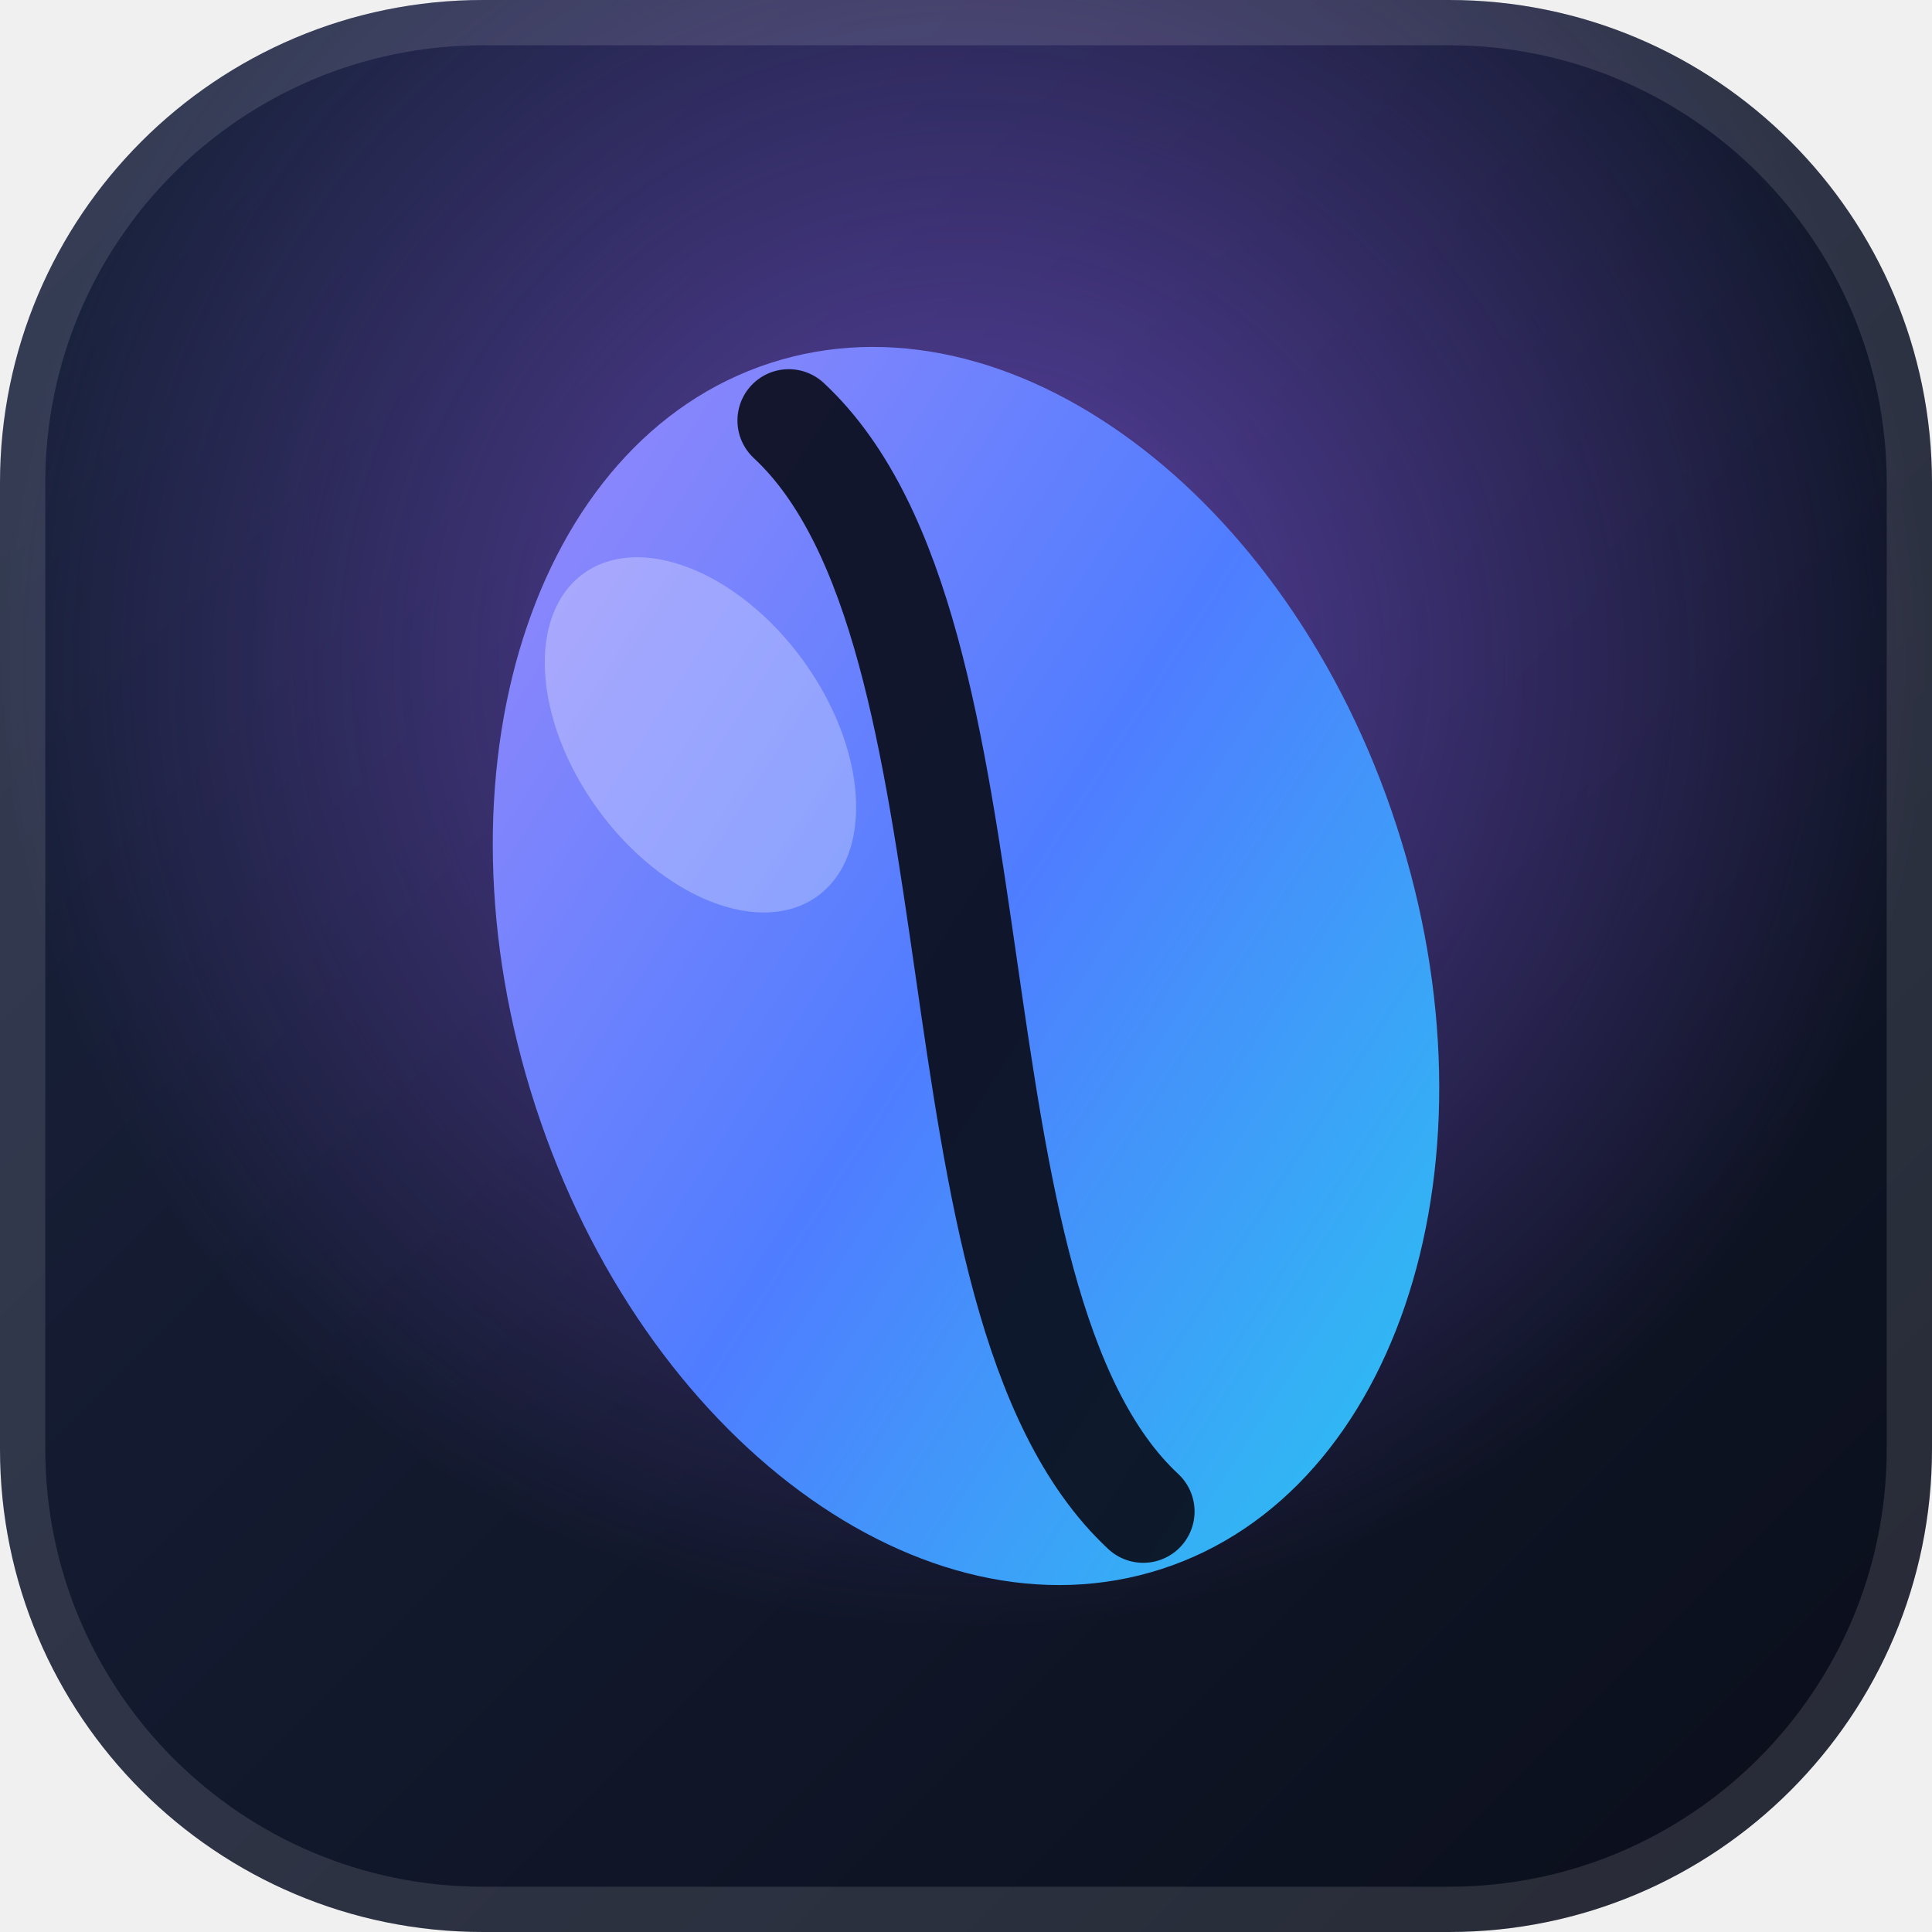
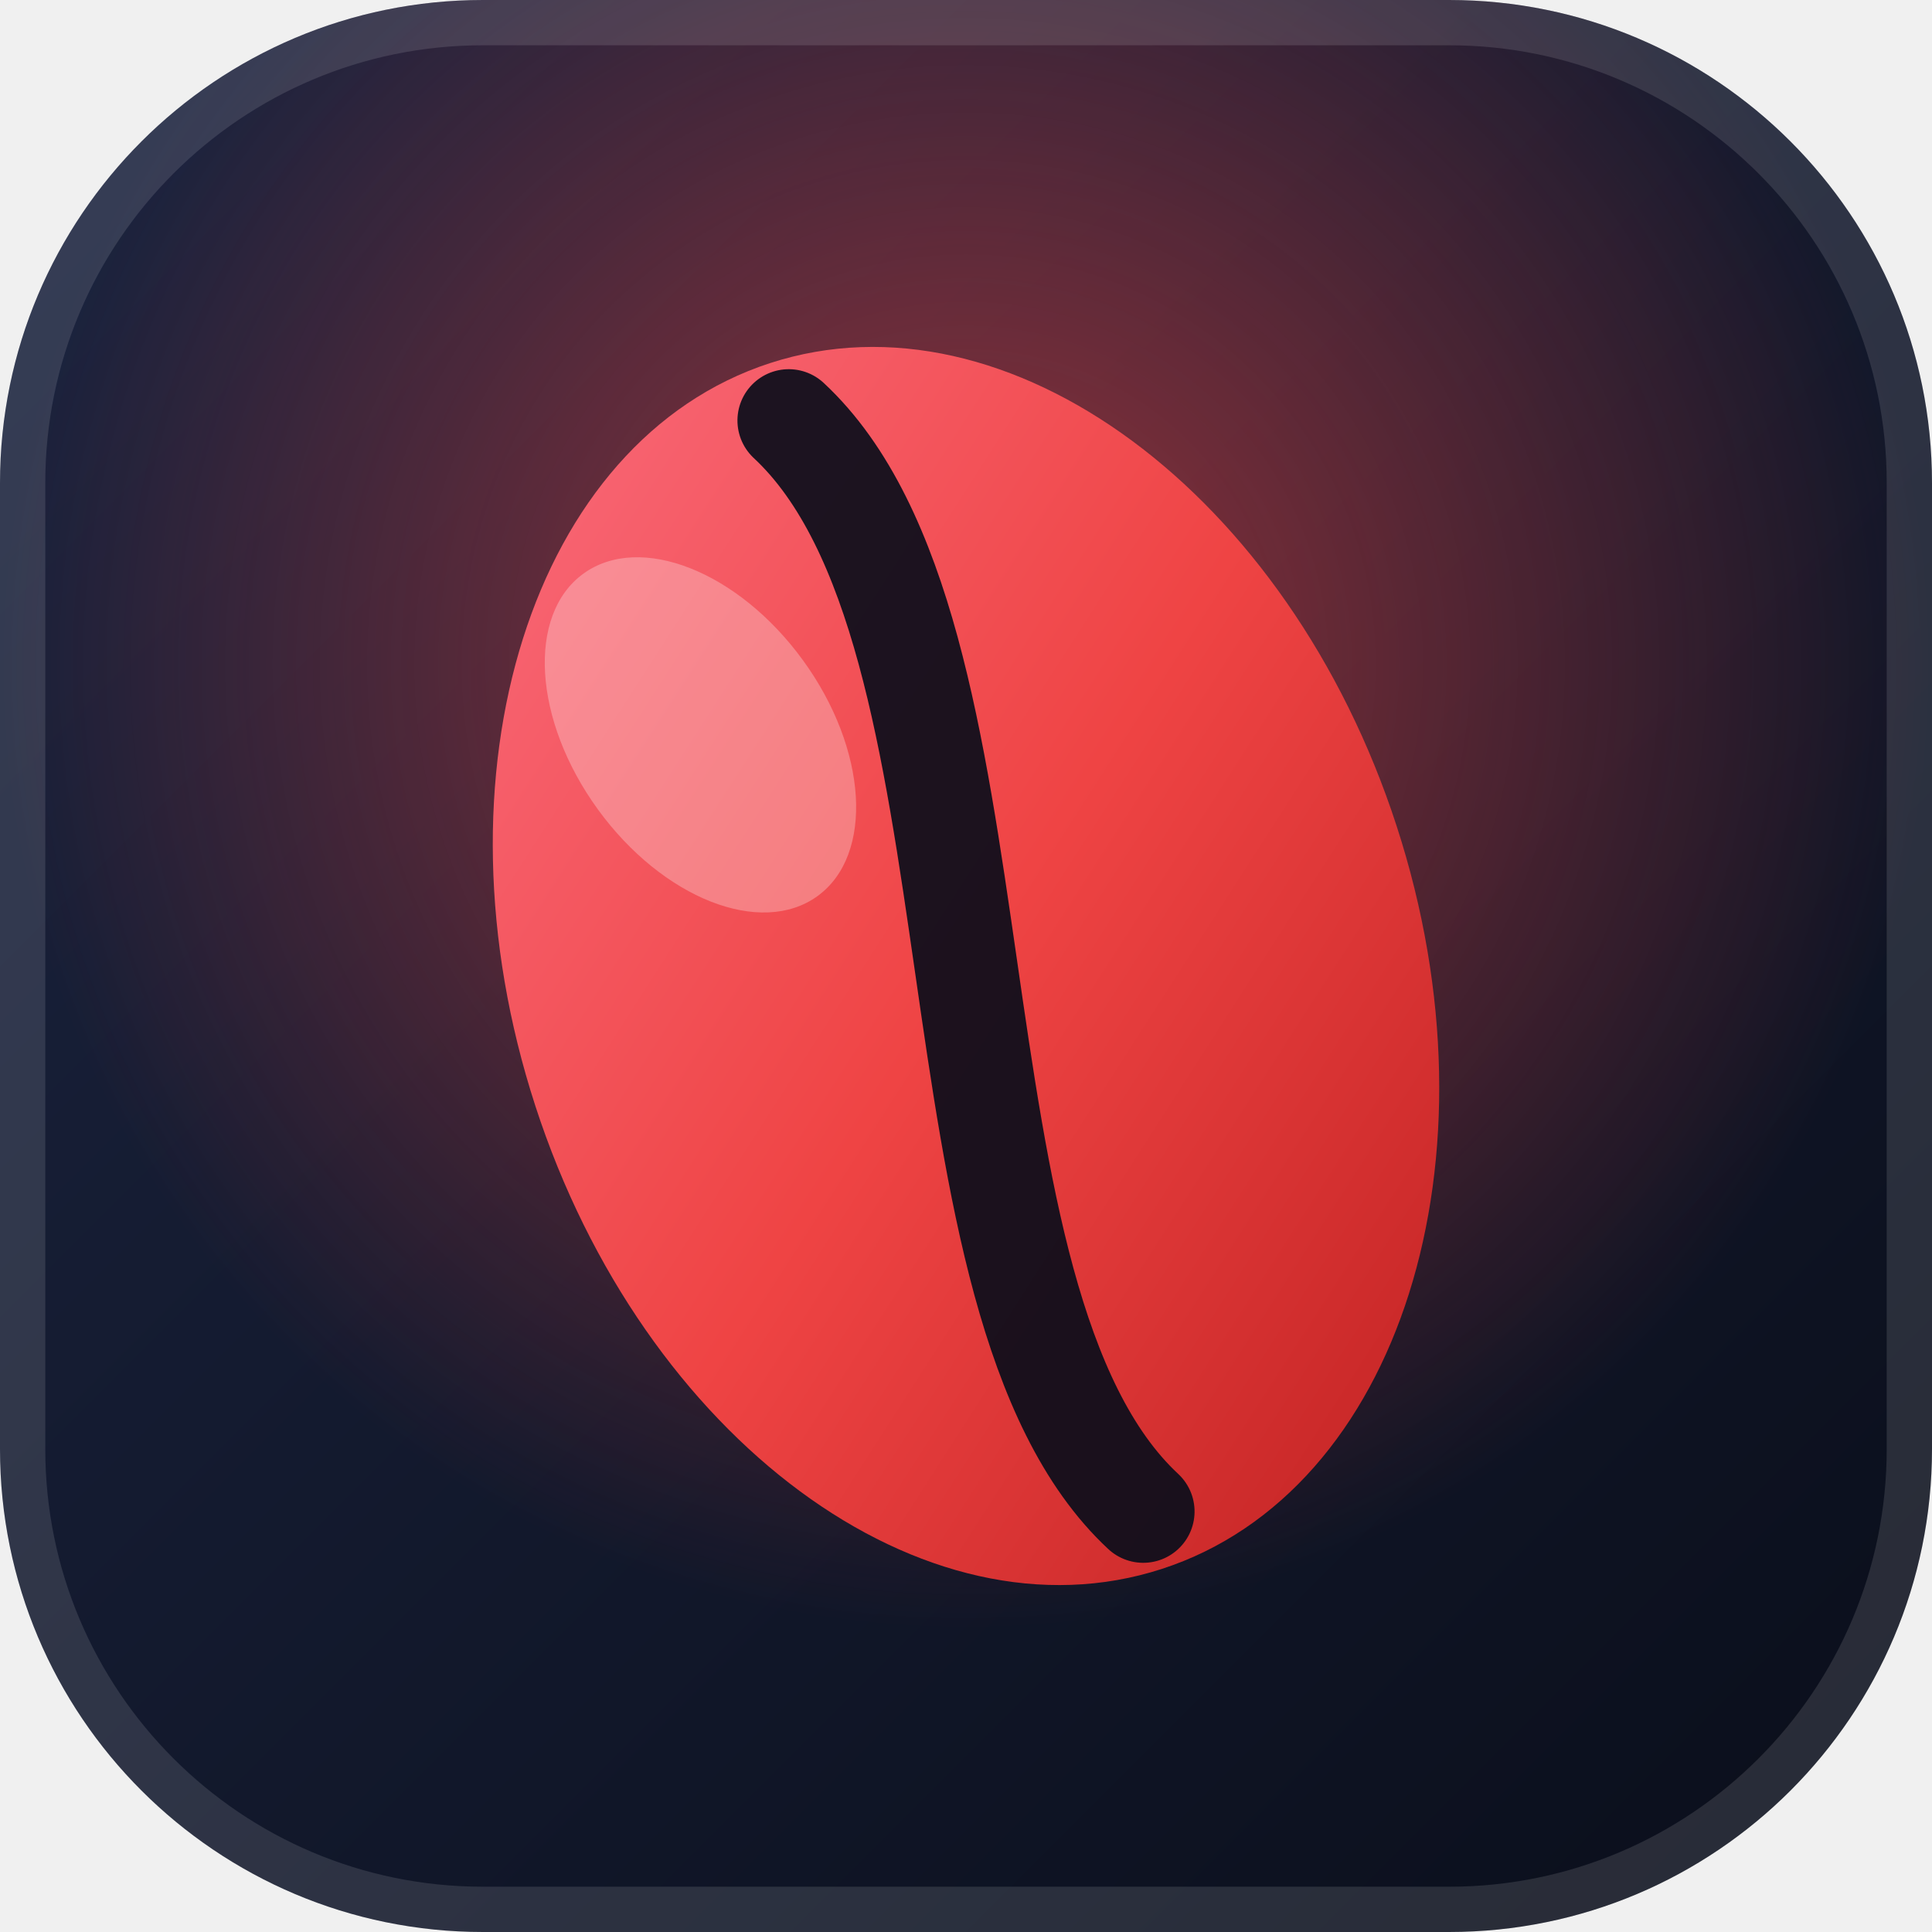
<svg xmlns="http://www.w3.org/2000/svg" width="64" height="64" viewBox="0 0 64 64" fill="none">
  <defs>
    <linearGradient id="bd" x1="0" y1="0" x2="64" y2="64" gradientUnits="userSpaceOnUse">
      <stop stop-color="#1B2440" />
      <stop offset="1" stop-color="#0A0E1A" />
    </linearGradient>
    <radialGradient id="glow" cx="32" cy="22" r="32" gradientUnits="userSpaceOnUse">
-       <stop stop-color="#8B5CF6" stop-opacity="0.6" />
-       <stop offset="1" stop-color="#8B5CF6" stop-opacity="0" />
+       <stop stop-color="#EF4444" stop-opacity="0.6" />
+       <stop offset="1" stop-color="#EF4444" stop-opacity="0" />
    </radialGradient>
    <linearGradient id="bean" x1="14" y1="10" x2="50" y2="54" gradientUnits="userSpaceOnUse">
-       <stop stop-color="#A78BFA" />
-       <stop offset="0.5" stop-color="#4F7DFF" />
-       <stop offset="1" stop-color="#22D3EE" />
+       <stop stop-color="#FB7185" />
+       <stop offset="0.5" stop-color="#EF4444" />
+       <stop offset="1" stop-color="#B91C1C" />
    </linearGradient>
  </defs>
  <rect width="64" height="64" rx="16" fill="url(#bd)" />
  <rect width="64" height="64" rx="16" fill="url(#glow)" />
  <rect x="0.75" y="0.75" width="62.5" height="62.5" rx="15.25" stroke="#ffffff" stroke-opacity="0.12" stroke-width="1.5" />
  <g transform="rotate(-18 32 32)">
    <ellipse cx="32" cy="32" rx="15" ry="21" fill="url(#bean)" />
    <path d="M32 13 C 37 22, 27 42, 32 51" stroke="#0A0E1A" stroke-width="3.4" stroke-linecap="round" stroke-opacity="0.92" fill="none" />
    <ellipse cx="26" cy="22" rx="4.2" ry="6.6" fill="#ffffff" fill-opacity="0.28" transform="rotate(-18 26 22)" />
  </g>
</svg>
